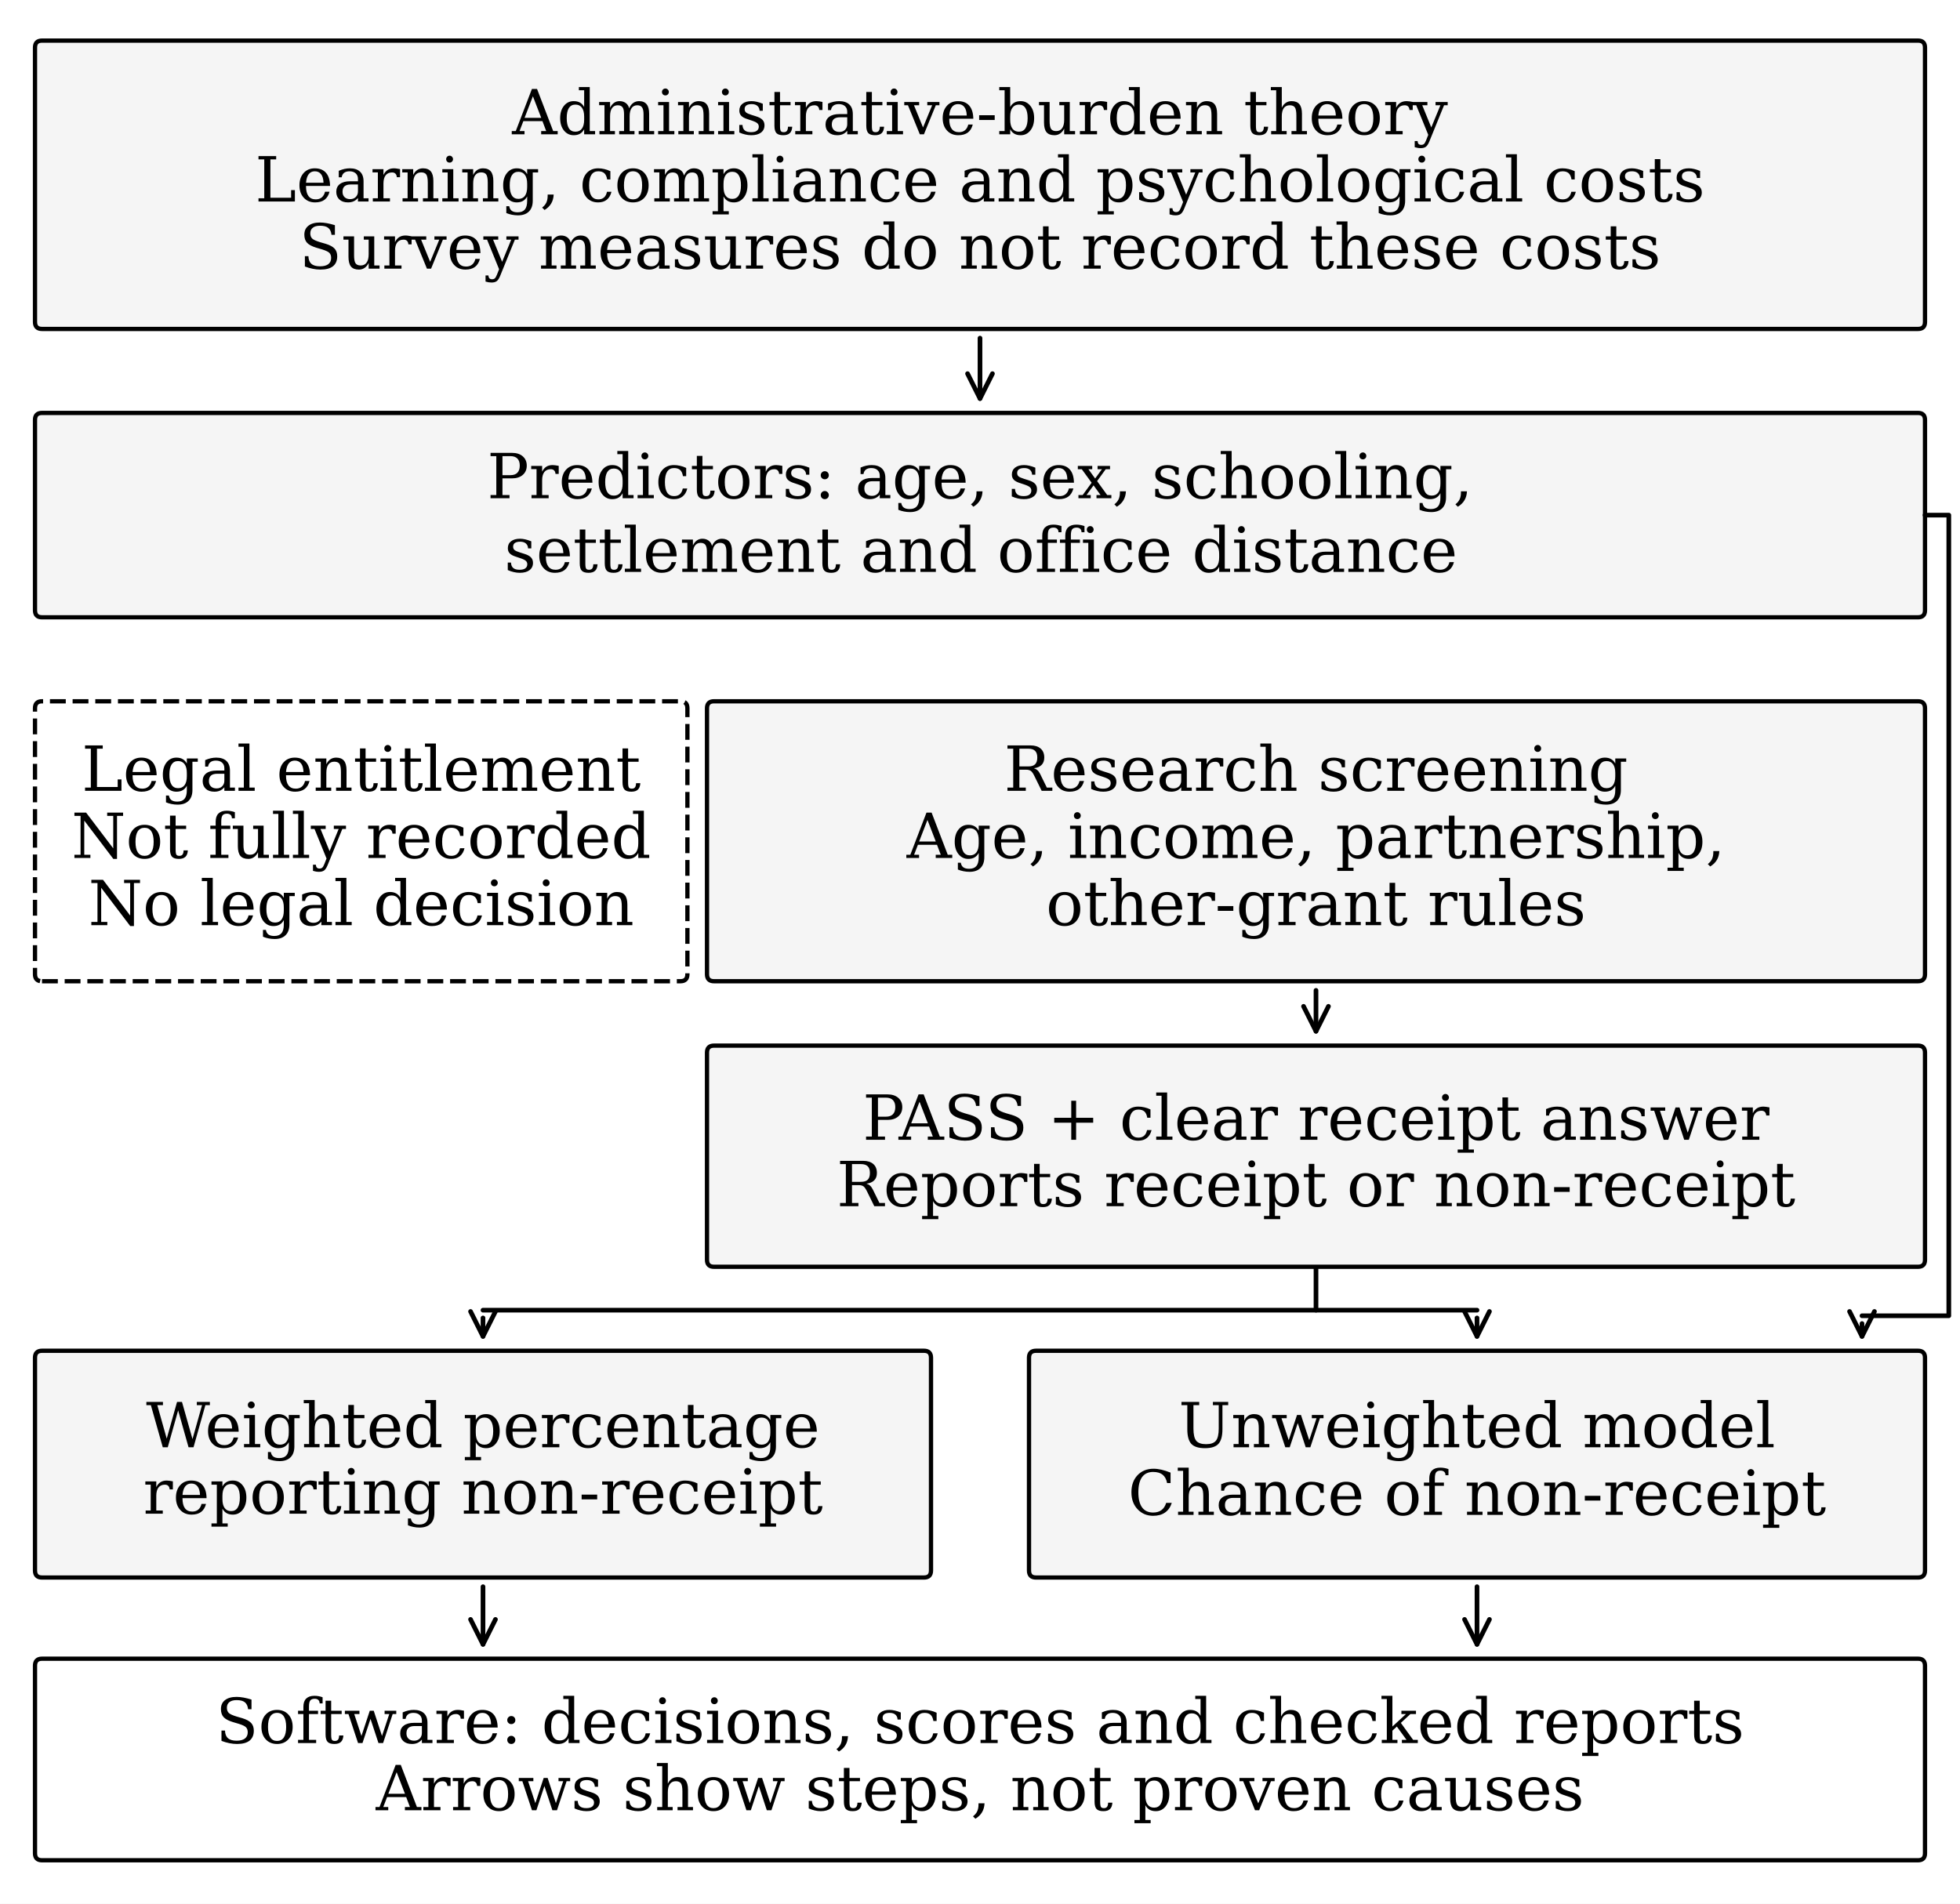
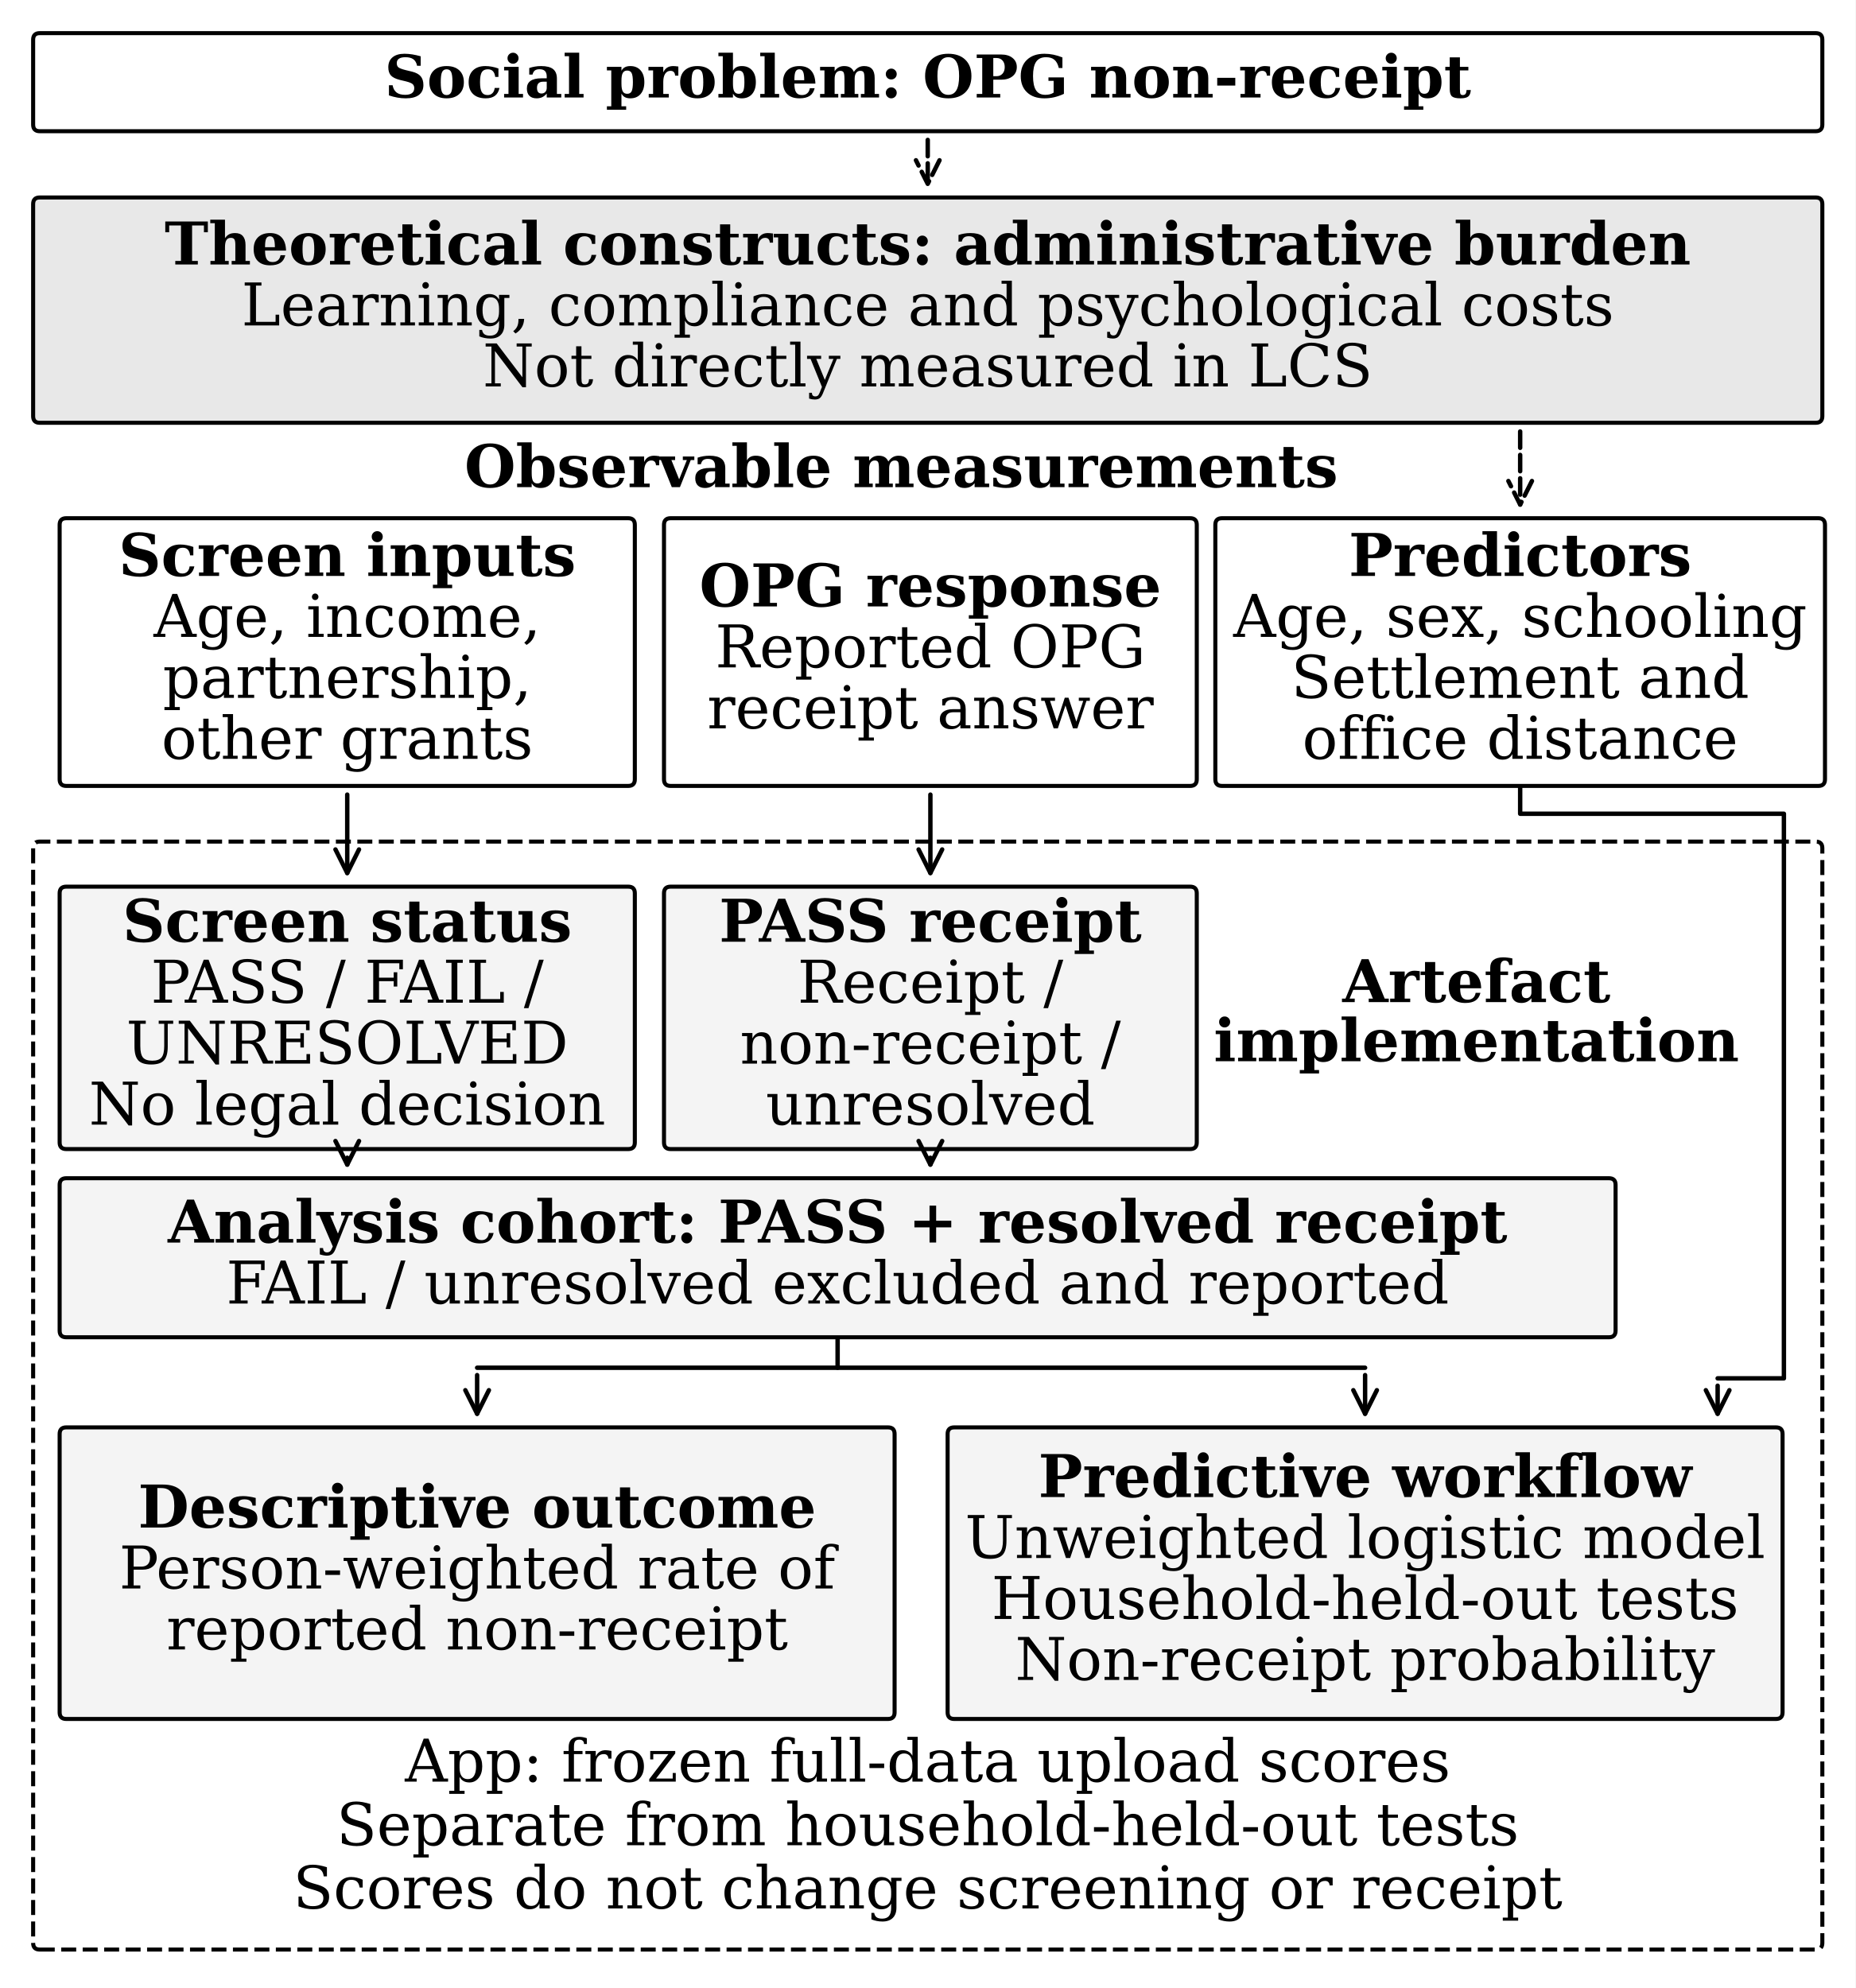
- <svg xmlns="http://www.w3.org/2000/svg" width="504pt" height="489.6pt" viewBox="0 0 504 489.6" version="1.1">
+ <svg xmlns="http://www.w3.org/2000/svg" width="504pt" height="540pt" viewBox="0 0 504 540" version="1.1">
  <defs>
    <style type="text/css">*{stroke-linejoin: round; stroke-linecap: butt}</style>
  </defs>
  <g id="figure_1">
    <g id="patch_1">
-       <path d="M 0 489.6 L 504 489.6 L 504 0 L 0 0 z " style="fill: #ffffff" />
+       <path d="M 0 540 L 504 540 L 504 0 L 0 0 z " style="fill: #ffffff" />
    </g>
    <g id="axes_1">
      <g id="patch_2">
-         <path d="M 10.8 84.6 L 493.2 84.6 Q 495 84.6 495 82.8 L 495 12.24 Q 495 10.44 493.2 10.44 L 10.8 10.44 Q 9 10.44 9 12.24 L 9 82.8 Q 9 84.6 10.8 84.6 z " clip-path="url(#pbd161a474f)" style="fill: #f5f5f5; stroke: #000000; stroke-width: 1.1; stroke-linejoin: miter" />
+         <path d="M 10.8 529.56 L 493.2 529.56 Q 495 529.56 495 527.76 L 495 230.4 Q 495 228.6 493.2 228.6 L 10.8 228.6 Q 9 228.6 9 230.4 L 9 527.76 Q 9 529.56 10.8 529.56 z " clip-path="url(#p5aec490f2a)" style="fill: #ffffff; stroke-dasharray: 4.07,1.76; stroke-dashoffset: 0; stroke: #000000; stroke-width: 1.1; stroke-linejoin: miter" />
      </g>
      <g id="patch_3">
-         <path d="M 10.8 158.76 L 493.2 158.76 Q 495 158.76 495 156.96 L 495 108 Q 495 106.2 493.2 106.2 L 10.8 106.2 Q 9 106.2 9 108 L 9 156.96 Q 9 158.76 10.8 158.76 z " clip-path="url(#pbd161a474f)" style="fill: #f5f5f5; stroke: #000000; stroke-width: 1.1; stroke-linejoin: miter" />
+         <path d="M 10.8 35.64 L 493.2 35.64 Q 495 35.64 495 33.84 L 495 10.8 Q 495 9 493.2 9 L 10.8 9 Q 9 9 9 10.8 L 9 33.84 Q 9 35.64 10.8 35.64 z " clip-path="url(#p5aec490f2a)" style="fill: #ffffff; stroke: #000000; stroke-width: 1.1; stroke-linejoin: miter" />
      </g>
      <g id="patch_4">
-         <path d="M 10.8 252.36 L 174.96 252.36 Q 176.76 252.36 176.76 250.56 L 176.76 182.16 Q 176.76 180.36 174.96 180.36 L 10.8 180.36 Q 9 180.36 9 182.16 L 9 250.56 Q 9 252.36 10.8 252.36 z " clip-path="url(#pbd161a474f)" style="fill: #ffffff; stroke-dasharray: 4.07,1.76; stroke-dashoffset: 0; stroke: #000000; stroke-width: 1.1; stroke-linejoin: miter" />
+         <path d="M 10.8 114.84 L 493.2 114.84 Q 495 114.84 495 113.04 L 495 55.44 Q 495 53.64 493.2 53.64 L 10.8 53.64 Q 9 53.64 9 55.44 L 9 113.04 Q 9 114.84 10.8 114.84 z " clip-path="url(#p5aec490f2a)" style="fill: #e8e8e8; stroke: #000000; stroke-width: 1.1; stroke-linejoin: miter" />
      </g>
      <g id="patch_5">
-         <path d="M 183.6 252.36 L 493.2 252.36 Q 495 252.36 495 250.56 L 495 182.16 Q 495 180.36 493.2 180.36 L 183.6 180.36 Q 181.8 180.36 181.8 182.16 L 181.8 250.56 Q 181.8 252.36 183.6 252.36 z " clip-path="url(#pbd161a474f)" style="fill: #f5f5f5; stroke: #000000; stroke-width: 1.1; stroke-linejoin: miter" />
+         <path d="M 18 213.48 L 170.64 213.48 Q 172.44 213.48 172.44 211.68 L 172.44 142.56 Q 172.44 140.76 170.64 140.76 L 18 140.76 Q 16.2 140.76 16.2 142.56 L 16.2 211.68 Q 16.2 213.48 18 213.48 z " clip-path="url(#p5aec490f2a)" style="fill: #ffffff; stroke: #000000; stroke-width: 1.1; stroke-linejoin: miter" />
      </g>
      <g id="patch_6">
-         <path d="M 183.6 325.8 L 493.2 325.8 Q 495 325.8 495 324 L 495 270.72 Q 495 268.92 493.2 268.92 L 183.6 268.92 Q 181.8 268.92 181.8 270.72 L 181.8 324 Q 181.8 325.8 183.6 325.8 z " clip-path="url(#pbd161a474f)" style="fill: #f5f5f5; stroke: #000000; stroke-width: 1.1; stroke-linejoin: miter" />
+         <path d="M 182.16 213.48 L 323.28 213.48 Q 325.08 213.48 325.08 211.68 L 325.08 142.56 Q 325.08 140.76 323.28 140.76 L 182.16 140.76 Q 180.36 140.76 180.36 142.56 L 180.36 211.68 Q 180.36 213.48 182.16 213.48 z " clip-path="url(#p5aec490f2a)" style="fill: #ffffff; stroke: #000000; stroke-width: 1.1; stroke-linejoin: miter" />
      </g>
      <g id="patch_7">
-         <path d="M 10.8 405.72 L 237.6 405.72 Q 239.4 405.72 239.4 403.92 L 239.4 349.2 Q 239.4 347.4 237.6 347.4 L 10.8 347.4 Q 9 347.4 9 349.2 L 9 403.92 Q 9 405.72 10.8 405.72 z " clip-path="url(#pbd161a474f)" style="fill: #f5f5f5; stroke: #000000; stroke-width: 1.1; stroke-linejoin: miter" />
+         <path d="M 331.92 213.48 L 493.92 213.48 Q 495.72 213.48 495.72 211.68 L 495.72 142.56 Q 495.72 140.76 493.92 140.76 L 331.92 140.76 Q 330.12 140.76 330.12 142.56 L 330.12 211.68 Q 330.12 213.48 331.92 213.48 z " clip-path="url(#p5aec490f2a)" style="fill: #ffffff; stroke: #000000; stroke-width: 1.1; stroke-linejoin: miter" />
      </g>
      <g id="patch_8">
-         <path d="M 266.4 405.72 L 493.2 405.72 Q 495 405.72 495 403.92 L 495 349.2 Q 495 347.4 493.2 347.4 L 266.4 347.4 Q 264.6 347.4 264.6 349.2 L 264.6 403.92 Q 264.6 405.72 266.4 405.72 z " clip-path="url(#pbd161a474f)" style="fill: #f5f5f5; stroke: #000000; stroke-width: 1.1; stroke-linejoin: miter" />
+         <path d="M 18 312.12 L 170.64 312.12 Q 172.44 312.12 172.44 310.32 L 172.44 242.64 Q 172.44 240.84 170.64 240.84 L 18 240.84 Q 16.2 240.84 16.2 242.64 L 16.2 310.32 Q 16.2 312.12 18 312.12 z " clip-path="url(#p5aec490f2a)" style="fill: #f4f4f4; stroke: #000000; stroke-width: 1.1; stroke-linejoin: miter" />
      </g>
      <g id="patch_9">
-         <path d="M 10.8 478.44 L 493.2 478.44 Q 495 478.44 495 476.64 L 495 428.4 Q 495 426.6 493.2 426.6 L 10.8 426.6 Q 9 426.6 9 428.4 L 9 476.64 Q 9 478.44 10.8 478.44 z " clip-path="url(#pbd161a474f)" style="fill: #ffffff; stroke: #000000; stroke-width: 1.1; stroke-linejoin: miter" />
+         <path d="M 182.16 312.12 L 323.28 312.12 Q 325.08 312.12 325.08 310.32 L 325.08 242.64 Q 325.08 240.84 323.28 240.84 L 182.16 240.84 Q 180.36 240.84 180.36 242.64 L 180.36 310.32 Q 180.36 312.12 182.16 312.12 z " clip-path="url(#p5aec490f2a)" style="fill: #f4f4f4; stroke: #000000; stroke-width: 1.1; stroke-linejoin: miter" />
+       </g>
+       <g id="patch_10">
+         <path d="M 18 363.24 L 437.04 363.24 Q 438.84 363.24 438.84 361.44 L 438.84 321.84 Q 438.84 320.04 437.04 320.04 L 18 320.04 Q 16.2 320.04 16.2 321.84 L 16.2 361.44 Q 16.2 363.24 18 363.24 z " clip-path="url(#p5aec490f2a)" style="fill: #f4f4f4; stroke: #000000; stroke-width: 1.1; stroke-linejoin: miter" />
+       </g>
+       <g id="patch_11">
+         <path d="M 18 466.92 L 241.2 466.92 Q 243 466.92 243 465.12 L 243 389.52 Q 243 387.72 241.2 387.72 L 18 387.72 Q 16.2 387.72 16.2 389.52 L 16.2 465.12 Q 16.2 466.92 18 466.92 z " clip-path="url(#p5aec490f2a)" style="fill: #f4f4f4; stroke: #000000; stroke-width: 1.1; stroke-linejoin: miter" />
+       </g>
+       <g id="patch_12">
+         <path d="M 259.2 466.92 L 482.4 466.92 Q 484.2 466.92 484.2 465.12 L 484.2 389.52 Q 484.2 387.72 482.4 387.72 L 259.2 387.72 Q 257.4 387.72 257.4 389.52 L 257.4 465.12 Q 257.4 466.92 259.2 466.92 z " clip-path="url(#p5aec490f2a)" style="fill: #f4f4f4; stroke: #000000; stroke-width: 1.1; stroke-linejoin: miter" />
      </g>
      <g id="line2d_1">
-         <path d="M 338.4 326.16 L 338.4 336.96 L 124.2 336.96 " clip-path="url(#pbd161a474f)" style="fill: none; stroke: #000000; stroke-width: 1.2; stroke-linecap: round" />
+         <path d="M 227.52 363.6 L 227.52 371.52 L 129.6 371.52 " clip-path="url(#p5aec490f2a)" style="fill: none; stroke: #000000; stroke-width: 1.2; stroke-linecap: round" />
      </g>
      <g id="line2d_2">
-         <path d="M 338.4 336.96 L 379.8 336.96 " clip-path="url(#pbd161a474f)" style="fill: none; stroke: #000000; stroke-width: 1.2; stroke-linecap: round" />
+         <path d="M 227.52 371.52 L 370.8 371.52 " clip-path="url(#p5aec490f2a)" style="fill: none; stroke: #000000; stroke-width: 1.2; stroke-linecap: round" />
      </g>
      <g id="line2d_3">
-         <path d="M 495 132.48 L 501.12 132.48 L 501.12 338.4 L 478.8 338.4 " clip-path="url(#pbd161a474f)" style="fill: none; stroke: #000000; stroke-width: 1.2; stroke-linecap: round" />
+         <path d="M 412.92 213.84 L 412.92 221.04 L 484.56 221.04 L 484.56 374.4 L 466.56 374.4 " clip-path="url(#p5aec490f2a)" style="fill: none; stroke: #000000; stroke-width: 1.2; stroke-linecap: round" />
      </g>
      <g id="text_1">
-         <text style="font-size: 16px; font-family: 'DejaVu Serif'" transform="translate(131.6875 34.54125)">Administrative-burden theory</text>
-         <text style="font-size: 16px; font-family: 'DejaVu Serif'" transform="translate(65.57875 51.82125)">Learning, compliance and psychological costs</text>
-         <text style="font-size: 16px; font-family: 'DejaVu Serif'" transform="translate(76.91625 69.10125)">Survey measures do not record these costs</text>
+         <text style="font-weight: 700; font-size: 16px; font-family: 'DejaVu Serif'; text-anchor: middle" x="252" y="26.477" transform="rotate(-0 252 26.47687)">Social problem: OPG non-receipt</text>
+       </g>
+       <g id="patch_13">
+         <path d="M 252 38.004 Q 252 44.641 252 49.936 " style="fill: none; stroke-dasharray: 4.44,1.92; stroke-dashoffset: 0; stroke: #000000; stroke-width: 1.2; stroke-linecap: round" />
+         <path d="M 255.2 43.536 L 252 49.936 L 248.8 43.536 " style="fill: none; stroke-dasharray: 4.44,1.92; stroke-dashoffset: 0; stroke: #000000; stroke-width: 1.2; stroke-linecap: round" />
      </g>
      <g id="text_2">
-         <text style="font-size: 16px; font-family: 'DejaVu Serif'" transform="translate(125.25 128.1413)">Predictors: age, sex, schooling,</text>
-         <text style="font-size: 16px; font-family: 'DejaVu Serif'" transform="translate(129.665 147.085)">settlement and office distance</text>
-       </g>
-       <g id="patch_10">
-         <path d="M 252 86.961 Q 252 95.403 252 102.503 " style="fill: none; stroke: #000000; stroke-width: 1.2; stroke-linecap: round" />
-         <path d="M 255.2 96.103 L 252 102.503 L 248.8 96.103 " style="fill: none; stroke: #000000; stroke-width: 1.2; stroke-linecap: round" />
+         <text style="font-weight: 700; font-size: 16px; font-family: 'DejaVu Serif'; text-anchor: middle" x="252" y="71.837" transform="rotate(-0 252 71.83688)">Theoretical constructs: administrative burden</text>
      </g>
      <g id="text_3">
-         <text style="font-size: 16px; font-family: 'DejaVu Serif'" transform="translate(20.98125 203.3812)">Legal entitlement</text>
-         <text style="font-size: 16px; font-family: 'DejaVu Serif'" transform="translate(18.35625 220.6612)">Not fully recorded</text>
-         <text style="font-size: 16px; font-family: 'DejaVu Serif'" transform="translate(22.7075 237.9412)">No legal decision</text>
+         <text style="font-size: 16px; font-family: 'DejaVu Serif'; text-anchor: middle" x="252" y="88.397" transform="rotate(-0 252 88.39687)">Learning, compliance and psychological costs</text>
      </g>
      <g id="text_4">
-         <text style="font-size: 16px; font-family: 'DejaVu Serif'" transform="translate(258.1687 203.3812)">Research screening</text>
-         <text style="font-size: 16px; font-family: 'DejaVu Serif'" transform="translate(233.1463 220.6612)">Age, income, partnership,</text>
-         <text style="font-size: 16px; font-family: 'DejaVu Serif'" transform="translate(268.9538 237.9412)">other-grant rules</text>
+         <text style="font-size: 16px; font-family: 'DejaVu Serif'; text-anchor: middle" x="252" y="104.957" transform="rotate(-0 252 104.9569)">Not directly measured in LCS</text>
      </g>
      <g id="text_5">
-         <text style="font-size: 16px; font-family: 'DejaVu Serif'" transform="translate(221.81 293.135)">PASS + clear receipt answer</text>
-         <text style="font-size: 16px; font-family: 'DejaVu Serif'" transform="translate(215.13 310.2225)">Reports receipt or non-receipt</text>
-       </g>
-       <g id="patch_11">
-         <path d="M 338.4 254.719 Q 338.4 260.641 338.4 265.221 " style="fill: none; stroke: #000000; stroke-width: 1.2; stroke-linecap: round" />
-         <path d="M 341.6 258.821 L 338.4 265.221 L 335.2 258.821 " style="fill: none; stroke: #000000; stroke-width: 1.2; stroke-linecap: round" />
+         <text style="font-weight: 700; font-size: 16px; font-family: 'DejaVu Serif'; text-anchor: middle" x="244.8" y="132.317" transform="rotate(-0 244.8 132.3169)">Observable measurements</text>
      </g>
      <g id="text_6">
-         <text style="font-size: 16px; font-family: 'DejaVu Serif'" transform="translate(37.56 372.2212)">Weighted percentage</text>
-         <text style="font-size: 16px; font-family: 'DejaVu Serif'" transform="translate(36.79625 389.3087)">reporting non-receipt</text>
+         <text style="font-weight: 700; font-size: 16px; font-family: 'DejaVu Serif'; text-anchor: middle" x="94.32" y="156.437" transform="rotate(-0 94.32 156.4369)">Screen inputs</text>
      </g>
      <g id="text_7">
-         <text style="font-size: 16px; font-family: 'DejaVu Serif'" transform="translate(303.0587 372.2212)">Unweighted model</text>
-         <text style="font-size: 16px; font-family: 'DejaVu Serif'" transform="translate(290.0325 389.615)">Chance of non-receipt</text>
-       </g>
-       <g id="patch_12">
-         <path d="M 124.2 338.963 Q 124.2 342.002 124.2 343.699 " style="fill: none; stroke: #000000; stroke-width: 1.2; stroke-linecap: round" />
-         <path d="M 127.4 337.299 L 124.2 343.699 L 121 337.299 " style="fill: none; stroke: #000000; stroke-width: 1.2; stroke-linecap: round" />
-       </g>
-       <g id="patch_13">
-         <path d="M 379.8 338.963 Q 379.8 342.002 379.8 343.699 " style="fill: none; stroke: #000000; stroke-width: 1.2; stroke-linecap: round" />
-         <path d="M 383 337.299 L 379.8 343.699 L 376.6 337.299 " style="fill: none; stroke: #000000; stroke-width: 1.2; stroke-linecap: round" />
+         <text style="font-size: 16px; font-family: 'DejaVu Serif'; text-anchor: middle" x="94.32" y="172.996" transform="rotate(-0 94.32 172.9963)">Age, income,</text>
+       </g>
+       <g id="text_8">
+         <text style="font-size: 16px; font-family: 'DejaVu Serif'; text-anchor: middle" x="94.32" y="189.557" transform="rotate(-0 94.32 189.5569)">partnership,</text>
+       </g>
+       <g id="text_9">
+         <text style="font-size: 16px; font-family: 'DejaVu Serif'; text-anchor: middle" x="94.32" y="206.117" transform="rotate(-0 94.32 206.1169)">other grants</text>
+       </g>
+       <g id="text_10">
+         <text style="font-weight: 700; font-size: 16px; font-family: 'DejaVu Serif'; text-anchor: middle" x="252.72" y="164.716" transform="rotate(-0 252.72 164.7163)">OPG response</text>
+       </g>
+       <g id="text_11">
+         <text style="font-size: 16px; font-family: 'DejaVu Serif'; text-anchor: middle" x="252.72" y="181.277" transform="rotate(-0 252.72 181.2769)">Reported OPG</text>
+       </g>
+       <g id="text_12">
+         <text style="font-size: 16px; font-family: 'DejaVu Serif'; text-anchor: middle" x="252.72" y="197.836" transform="rotate(-0 252.72 197.8363)">receipt answer</text>
+       </g>
+       <g id="text_13">
+         <text style="font-weight: 700; font-size: 16px; font-family: 'DejaVu Serif'; text-anchor: middle" x="412.92" y="156.437" transform="rotate(-0 412.92 156.4369)">Predictors</text>
+       </g>
+       <g id="text_14">
+         <text style="font-size: 16px; font-family: 'DejaVu Serif'; text-anchor: middle" x="412.92" y="172.997" transform="rotate(-0 412.92 172.9969)">Age, sex, schooling</text>
+       </g>
+       <g id="text_15">
+         <text style="font-size: 16px; font-family: 'DejaVu Serif'; text-anchor: middle" x="412.92" y="189.557" transform="rotate(-0 412.92 189.5569)">Settlement and</text>
+       </g>
+       <g id="text_16">
+         <text style="font-size: 16px; font-family: 'DejaVu Serif'; text-anchor: middle" x="412.92" y="206.117" transform="rotate(-0 412.92 206.1169)">office distance</text>
      </g>
      <g id="patch_14">
-         <path d="M 478.8 340.404 Q 478.8 342.722 478.8 343.699 " style="fill: none; stroke: #000000; stroke-width: 1.2; stroke-linecap: round" />
-         <path d="M 482 337.299 L 478.8 343.699 L 475.6 337.299 " style="fill: none; stroke: #000000; stroke-width: 1.2; stroke-linecap: round" />
-       </g>
-       <g id="text_8">
-         <text style="font-size: 16px; font-family: 'DejaVu Serif'" transform="translate(55.46875 448.295)">Software: decisions, scores and checked reports</text>
-         <text style="font-size: 16px; font-family: 'DejaVu Serif'" transform="translate(96.64875 465.575)">Arrows show steps, not proven causes</text>
+         <path d="M 412.92 117.203 Q 412.92 127.8 412.92 137.056 " style="fill: none; stroke-dasharray: 4.44,1.92; stroke-dashoffset: 0; stroke: #000000; stroke-width: 1.2; stroke-linecap: round" />
+         <path d="M 416.12 130.656 L 412.92 137.056 L 409.72 130.656 " style="fill: none; stroke-dasharray: 4.44,1.92; stroke-dashoffset: 0; stroke: #000000; stroke-width: 1.2; stroke-linecap: round" />
+       </g>
+       <g id="text_17">
+         <text style="font-weight: 700; font-size: 16px; font-family: 'DejaVu Serif'" transform="translate(364.6413 272.205)">Artefact</text>
+         <text style="font-weight: 700; font-size: 16px; font-family: 'DejaVu Serif'" transform="translate(329.6775 288.255)">implementation</text>
+       </g>
+       <g id="text_18">
+         <text style="font-weight: 700; font-size: 16px; font-family: 'DejaVu Serif'; text-anchor: middle" x="94.32" y="255.796" transform="rotate(-0 94.32 255.7962)">Screen status</text>
+       </g>
+       <g id="text_19">
+         <text style="font-size: 16px; font-family: 'DejaVu Serif'; text-anchor: middle" x="94.32" y="272.356" transform="rotate(-0 94.32 272.3562)">PASS / FAIL /</text>
+       </g>
+       <g id="text_20">
+         <text style="font-size: 16px; font-family: 'DejaVu Serif'; text-anchor: middle" x="94.32" y="288.916" transform="rotate(-0 94.32 288.9162)">UNRESOLVED</text>
+       </g>
+       <g id="text_21">
+         <text style="font-size: 16px; font-family: 'DejaVu Serif'; text-anchor: middle" x="94.32" y="305.477" transform="rotate(-0 94.32 305.4769)">No legal decision</text>
+       </g>
+       <g id="text_22">
+         <text style="font-weight: 700; font-size: 16px; font-family: 'DejaVu Serif'; text-anchor: middle" x="252.72" y="255.797" transform="rotate(-0 252.72 255.7969)">PASS receipt</text>
+       </g>
+       <g id="text_23">
+         <text style="font-size: 16px; font-family: 'DejaVu Serif'; text-anchor: middle" x="252.72" y="272.356" transform="rotate(-0 252.72 272.3562)">Receipt /</text>
+       </g>
+       <g id="text_24">
+         <text style="font-size: 16px; font-family: 'DejaVu Serif'; text-anchor: middle" x="252.72" y="288.916" transform="rotate(-0 252.72 288.9162)">non-receipt /</text>
+       </g>
+       <g id="text_25">
+         <text style="font-size: 16px; font-family: 'DejaVu Serif'; text-anchor: middle" x="252.72" y="305.477" transform="rotate(-0 252.72 305.4769)">unresolved</text>
      </g>
      <g id="patch_15">
-         <path d="M 124.2 408.083 Q 124.2 416.162 124.2 422.899 " style="fill: none; stroke: #000000; stroke-width: 1.2; stroke-linecap: round" />
-         <path d="M 127.4 416.499 L 124.2 422.899 L 121 416.499 " style="fill: none; stroke: #000000; stroke-width: 1.2; stroke-linecap: round" />
+         <path d="M 94.32 215.84 Q 94.32 227.16 94.32 237.138 " style="fill: none; stroke: #000000; stroke-width: 1.2; stroke-linecap: round" />
+         <path d="M 97.52 230.738 L 94.32 237.138 L 91.12 230.738 " style="fill: none; stroke: #000000; stroke-width: 1.2; stroke-linecap: round" />
      </g>
      <g id="patch_16">
-         <path d="M 379.8 408.083 Q 379.8 416.162 379.8 422.899 " style="fill: none; stroke: #000000; stroke-width: 1.2; stroke-linecap: round" />
-         <path d="M 383 416.499 L 379.8 422.899 L 376.6 416.499 " style="fill: none; stroke: #000000; stroke-width: 1.2; stroke-linecap: round" />
+         <path d="M 252.72 215.84 Q 252.72 227.16 252.72 237.138 " style="fill: none; stroke: #000000; stroke-width: 1.2; stroke-linecap: round" />
+         <path d="M 255.92 230.738 L 252.72 237.138 L 249.52 230.738 " style="fill: none; stroke: #000000; stroke-width: 1.2; stroke-linecap: round" />
+       </g>
+       <g id="text_26">
+         <text style="font-weight: 700; font-size: 16px; font-family: 'DejaVu Serif'; text-anchor: middle" x="227.52" y="337.517" transform="rotate(-0 227.52 337.5169)">Analysis cohort: PASS + resolved receipt</text>
+       </g>
+       <g id="text_27">
+         <text style="font-size: 16px; font-family: 'DejaVu Serif'; text-anchor: middle" x="227.52" y="354.077" transform="rotate(-0 227.52 354.0769)">FAIL / unresolved excluded and reported</text>
+       </g>
+       <g id="patch_17">
+         <path d="M 94.32 314.48 Q 94.32 316.081 94.32 316.34 " style="fill: none; stroke: #000000; stroke-width: 1.2; stroke-linecap: round" />
+         <path d="M 97.52 309.94 L 94.32 316.34 L 91.12 309.94 " style="fill: none; stroke: #000000; stroke-width: 1.2; stroke-linecap: round" />
+       </g>
+       <g id="patch_18">
+         <path d="M 252.72 314.48 Q 252.72 316.081 252.72 316.34 " style="fill: none; stroke: #000000; stroke-width: 1.2; stroke-linecap: round" />
+         <path d="M 255.92 309.94 L 252.72 316.34 L 249.52 309.94 " style="fill: none; stroke: #000000; stroke-width: 1.2; stroke-linecap: round" />
+       </g>
+       <g id="text_28">
+         <text style="font-weight: 700; font-size: 16px; font-family: 'DejaVu Serif'; text-anchor: middle" x="129.6" y="414.917" transform="rotate(-0 129.6 414.9169)">Descriptive outcome</text>
+       </g>
+       <g id="text_29">
+         <text style="font-size: 16px; font-family: 'DejaVu Serif'; text-anchor: middle" x="129.6" y="431.477" transform="rotate(-0 129.6 431.4769)">Person-weighted rate of</text>
+       </g>
+       <g id="text_30">
+         <text style="font-size: 16px; font-family: 'DejaVu Serif'; text-anchor: middle" x="129.6" y="448.037" transform="rotate(-0 129.6 448.0369)">reported non-receipt</text>
+       </g>
+       <g id="text_31">
+         <text style="font-weight: 700; font-size: 16px; font-family: 'DejaVu Serif'; text-anchor: middle" x="370.8" y="406.637" transform="rotate(-0 370.8 406.6369)">Predictive workflow</text>
+       </g>
+       <g id="text_32">
+         <text style="font-size: 16px; font-family: 'DejaVu Serif'; text-anchor: middle" x="370.8" y="423.197" transform="rotate(-0 370.8 423.1969)">Unweighted logistic model</text>
+       </g>
+       <g id="text_33">
+         <text style="font-size: 16px; font-family: 'DejaVu Serif'; text-anchor: middle" x="370.8" y="439.757" transform="rotate(-0 370.8 439.7569)">Household-held-out tests</text>
+       </g>
+       <g id="text_34">
+         <text style="font-size: 16px; font-family: 'DejaVu Serif'; text-anchor: middle" x="370.8" y="456.317" transform="rotate(-0 370.8 456.3169)">Non-receipt probability</text>
+       </g>
+       <g id="patch_19">
+         <path d="M 129.6 373.519 Q 129.6 379.441 129.6 384.021 " style="fill: none; stroke: #000000; stroke-width: 1.2; stroke-linecap: round" />
+         <path d="M 132.8 377.621 L 129.6 384.021 L 126.4 377.621 " style="fill: none; stroke: #000000; stroke-width: 1.2; stroke-linecap: round" />
+       </g>
+       <g id="patch_20">
+         <path d="M 370.8 373.519 Q 370.8 379.441 370.8 384.021 " style="fill: none; stroke: #000000; stroke-width: 1.2; stroke-linecap: round" />
+         <path d="M 374 377.621 L 370.8 384.021 L 367.6 377.621 " style="fill: none; stroke: #000000; stroke-width: 1.2; stroke-linecap: round" />
+       </g>
+       <g id="patch_21">
+         <path d="M 466.56 376.403 Q 466.56 380.882 466.56 384.02 " style="fill: none; stroke: #000000; stroke-width: 1.2; stroke-linecap: round" />
+         <path d="M 469.76 377.62 L 466.56 384.02 L 463.36 377.62 " style="fill: none; stroke: #000000; stroke-width: 1.2; stroke-linecap: round" />
+       </g>
+       <g id="text_35">
+         <text style="font-size: 16px; font-family: 'DejaVu Serif'" transform="translate(109.995 483.935)">App: frozen full-data upload scores</text>
+         <text style="font-size: 16px; font-family: 'DejaVu Serif'" transform="translate(91.39125 501.215)">Separate from household-held-out tests</text>
+         <text style="font-size: 16px; font-family: 'DejaVu Serif'" transform="translate(79.6 518.3813)">Scores do not change screening or receipt</text>
      </g>
    </g>
  </g>
  <defs>
-     <clipPath id="pbd161a474f">
-       <rect x="0" y="0" width="504" height="489.6" />
+     <clipPath id="p5aec490f2a">
+       <rect x="0" y="0" width="504" height="540" />
    </clipPath>
  </defs>
</svg>
